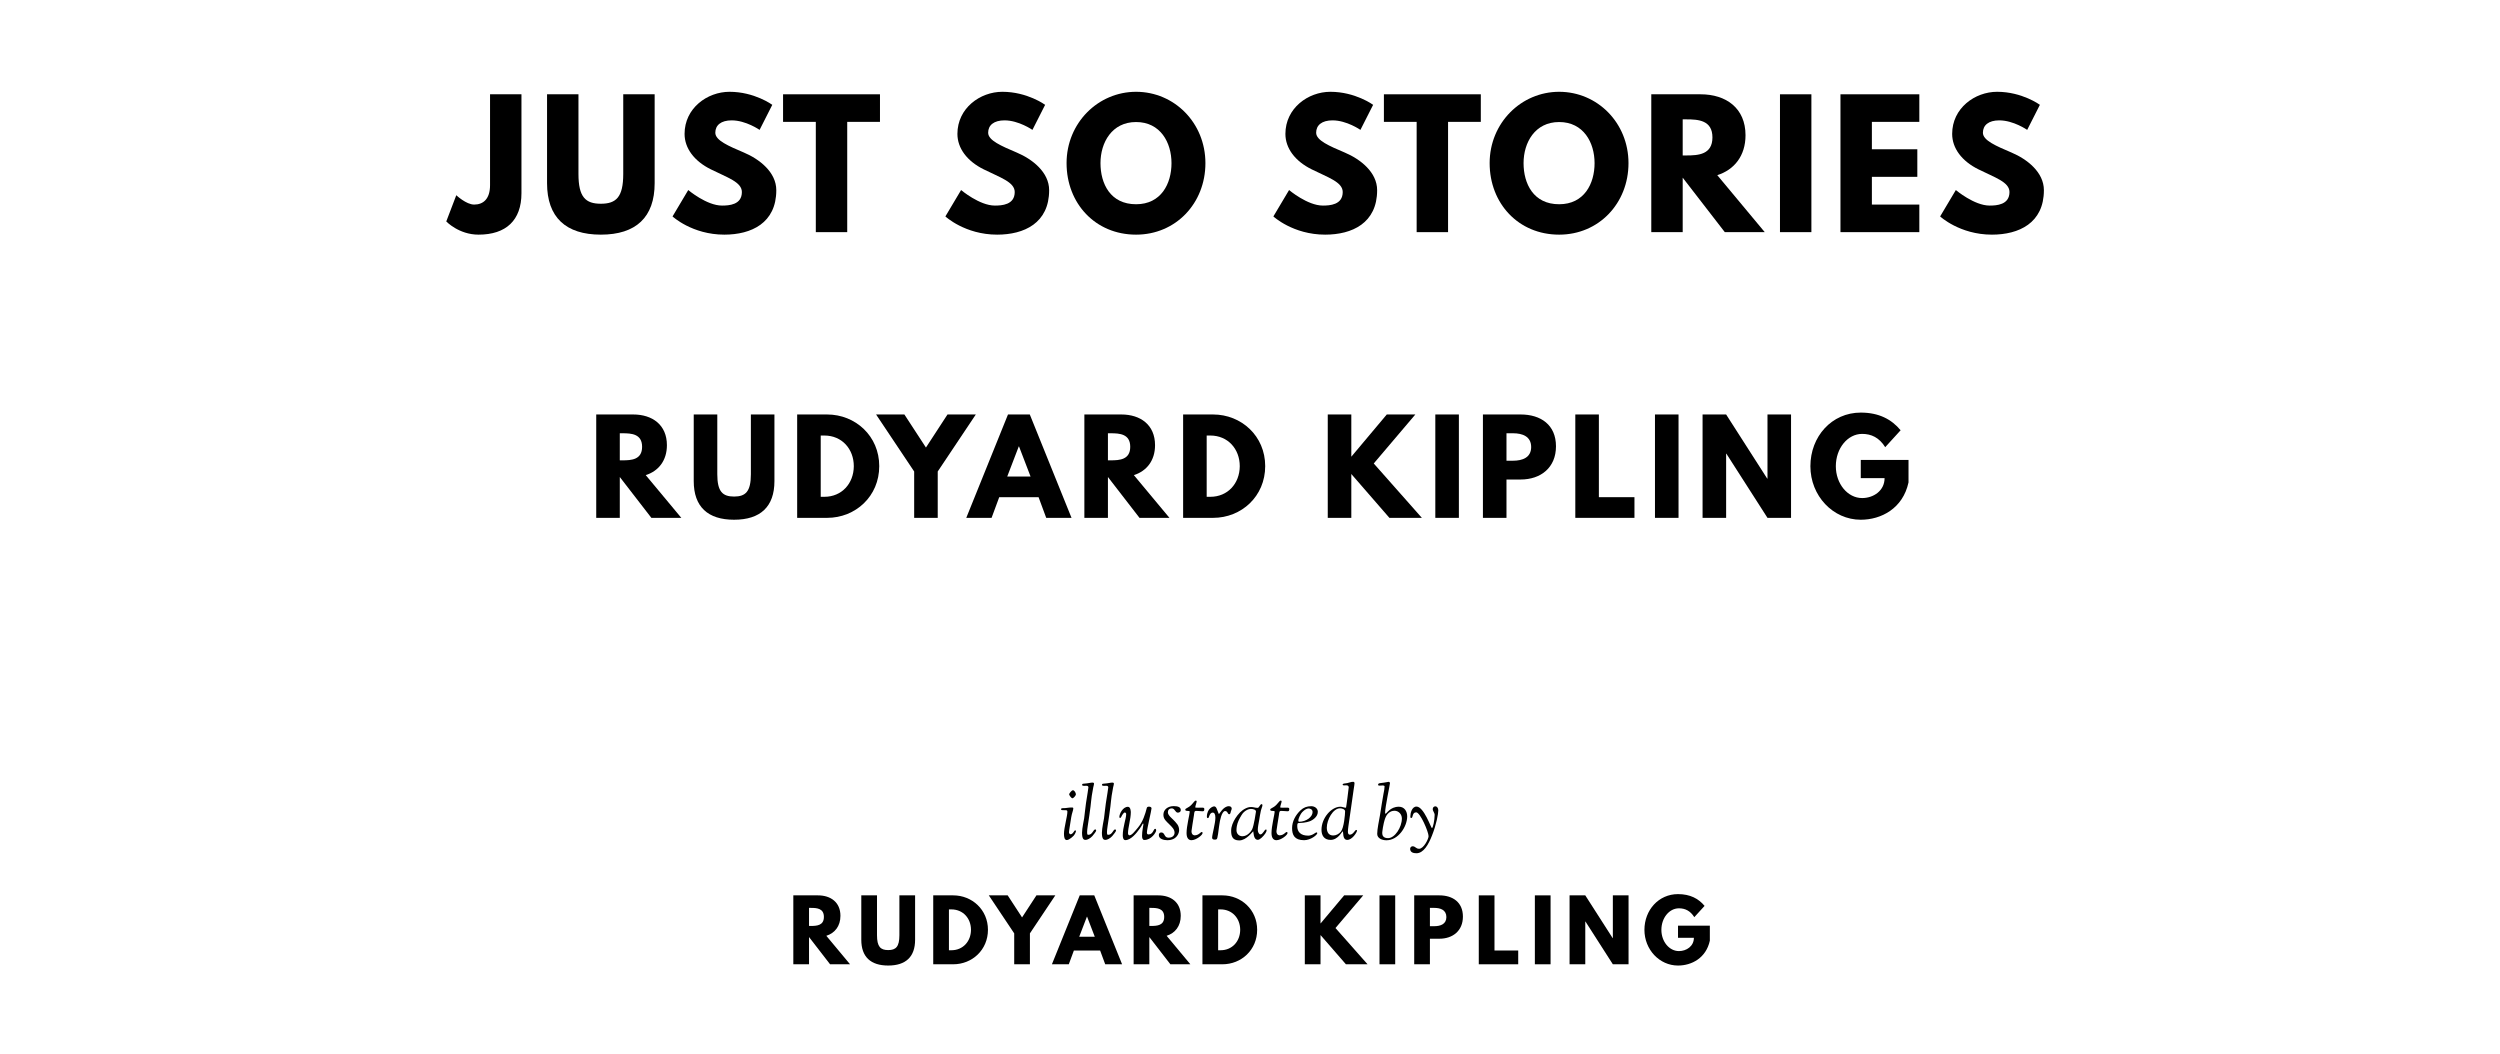
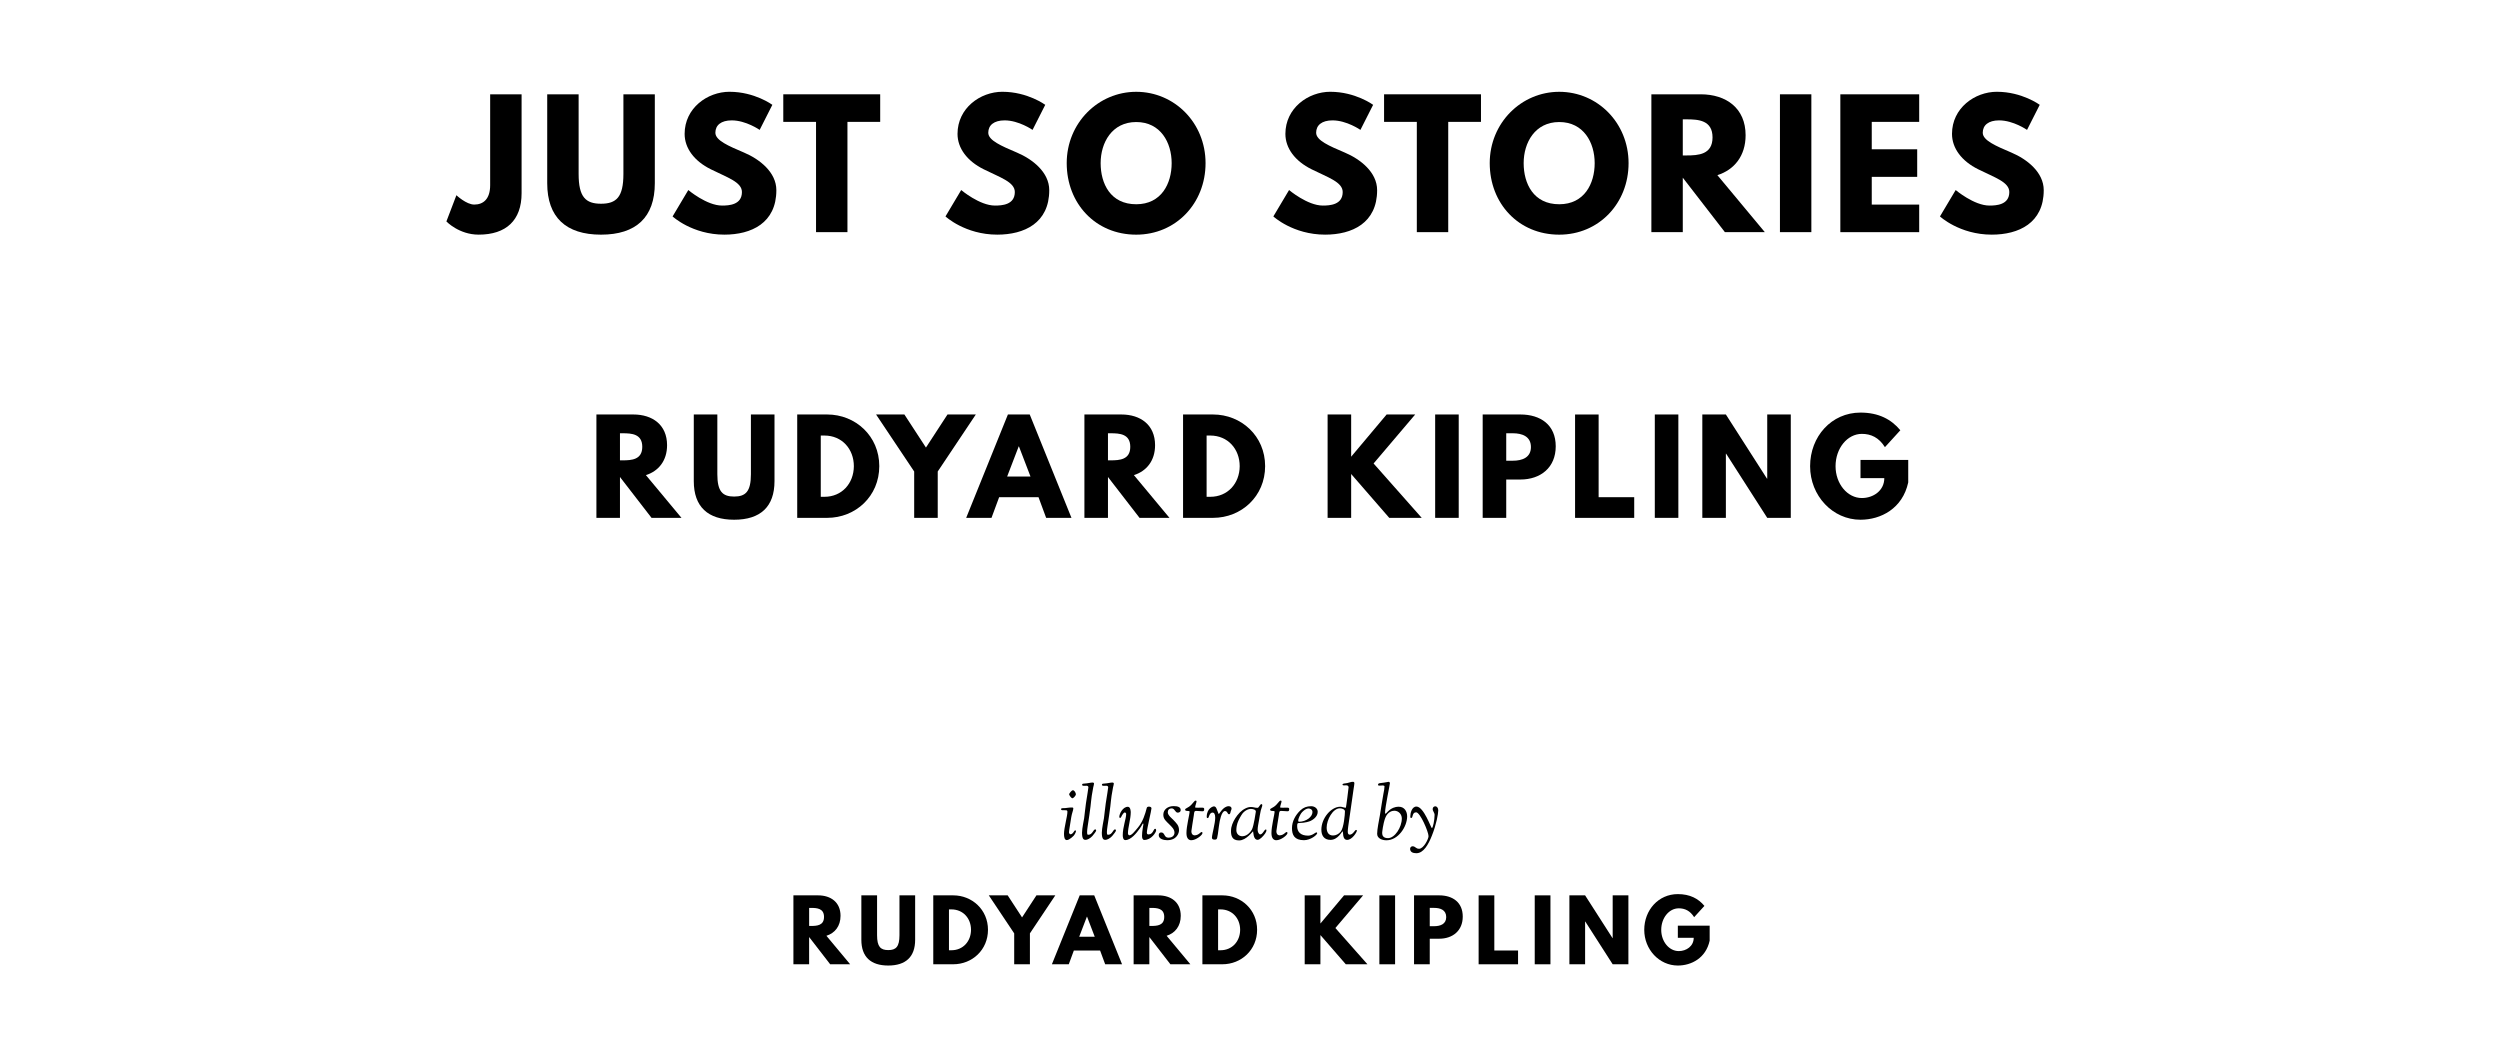
<svg xmlns="http://www.w3.org/2000/svg" version="1.1" viewBox="0 0 1400 590">
  <g aria-label="JUST SO STORIES">
-     <path d="M 292.015,52.807 H 274.425 V 103.708 c 0,7.766 -3.836,10.854 -8.889,10.854 -4.491,0 -10.012,-5.24 -10.012,-5.24 l -5.614,14.69 c 0,0 7.018,7.392 18.058,7.392 15.439,0 24.047,-8.047 24.047,-23.205 z" />
-     <path d="m 366.606,52.807 h -17.591 v 44.632 c 0,12.912 -3.93,16.655 -12.538,16.655 -8.608,0 -12.538,-3.743 -12.538,-16.655 v -44.632 h -17.591 v 49.778 c 0,19.088 10.48,28.819 30.129,28.819 19.649,0 30.129,-9.731 30.129,-28.819 z" />
-     <path d="m 408.529,51.404 c -12.444,0 -25.17,9.17 -25.17,23.579 0,8.047 5.427,15.251 14.69,19.836 9.17,4.585 17.404,7.111 17.404,12.725 0,7.205 -7.298,7.579 -11.135,7.579 -8.608,0 -18.901,-8.702 -18.901,-8.702 l -8.795,14.784 c 0,0 10.947,10.199 29.006,10.199 15.064,0 29.099,-6.456 29.099,-24.889 0,-10.105 -9.45,-17.404 -18.058,-21.053 -8.795,-3.743 -16.094,-6.83 -16.094,-11.135 0,-4.211 3.181,-6.924 9.17,-6.924 7.953,0 15.626,5.333 15.626,5.333 l 7.111,-14.035 c 0,0 -9.918,-7.298 -23.953,-7.298 z" />
-     <path d="m 438.515,68.246 h 18.339 V 130 h 17.591 V 68.246 h 18.339 V 52.807 h -54.269 z" />
-     <path d="m 561.321,51.404 c -12.444,0 -25.17,9.17 -25.17,23.579 0,8.047 5.427,15.251 14.69,19.836 9.17,4.585 17.404,7.111 17.404,12.725 0,7.205 -7.298,7.579 -11.134,7.579 -8.608,0 -18.901,-8.702 -18.901,-8.702 l -8.795,14.784 c 0,0 10.947,10.199 29.006,10.199 15.064,0 29.099,-6.456 29.099,-24.889 0,-10.105 -9.45,-17.404 -18.058,-21.053 -8.795,-3.743 -16.094,-6.83 -16.094,-11.135 0,-4.211 3.181,-6.924 9.17,-6.924 7.953,0 15.626,5.333 15.626,5.333 l 7.111,-14.035 c 0,0 -9.918,-7.298 -23.953,-7.298 z" />
-     <path d="m 597.28,91.357 c 0,22.55 16.094,40.047 38.924,40.047 22.175,0 38.83,-17.497 38.83,-40.047 0,-22.55 -17.404,-39.953 -38.83,-39.953 -21.24,0 -38.924,17.404 -38.924,39.953 z m 18.994,0 c 0,-11.509 6.363,-23.018 19.93,-23.018 13.661,0 19.836,11.509 19.836,23.018 0,11.509 -5.801,23.018 -19.836,23.018 -14.409,0 -19.93,-11.509 -19.93,-23.018 z" />
-     <path d="m 744.998,51.404 c -12.444,0 -25.17,9.17 -25.17,23.579 0,8.047 5.427,15.251 14.69,19.836 9.17,4.585 17.404,7.111 17.404,12.725 0,7.205 -7.298,7.579 -11.134,7.579 -8.608,0 -18.901,-8.702 -18.901,-8.702 l -8.795,14.784 c 0,0 10.947,10.199 29.006,10.199 15.064,0 29.099,-6.456 29.099,-24.889 0,-10.105 -9.45,-17.404 -18.058,-21.053 -8.795,-3.743 -16.094,-6.83 -16.094,-11.135 0,-4.211 3.181,-6.924 9.17,-6.924 7.953,0 15.626,5.333 15.626,5.333 l 7.111,-14.035 c 0,0 -9.918,-7.298 -23.953,-7.298 z" />
-     <path d="M 774.985,68.246 H 793.324 V 130 h 17.591 V 68.246 h 18.339 V 52.807 h -54.269 z" />
-     <path d="m 834.202,91.357 c 0,22.55 16.094,40.047 38.924,40.047 22.175,0 38.83,-17.497 38.83,-40.047 0,-22.55 -17.404,-39.953 -38.83,-39.953 -21.24,0 -38.924,17.404 -38.924,39.953 z m 18.994,0 c 0,-11.509 6.363,-23.018 19.93,-23.018 13.661,0 19.836,11.509 19.836,23.018 0,11.509 -5.801,23.018 -19.836,23.018 -14.409,0 -19.93,-11.509 -19.93,-23.018 z" />
-     <path d="M 924.719,52.807 V 130 h 17.591 V 99.497 L 965.888,130 h 22.363 l -26.573,-31.906 c 9.45,-2.994 15.813,-10.76 15.813,-22.363 0,-15.158 -10.854,-22.924 -25.17,-22.924 z m 17.591,34.246 V 66.842 h 2.058 c 6.643,0 14.596,0.468 14.596,10.105 0,9.637 -7.953,10.105 -14.596,10.105 z" />
-     <path d="M 1014.378,52.807 H 996.787 V 130 h 17.591 z" />
-     <path d="m 1074.825,52.807 h -44.164 V 130 h 44.164 v -15.439 h -26.573 V 99.029 h 25.45 V 83.591 h -25.45 V 68.246 h 26.573 z" />
-     <path d="m 1118.382,51.404 c -12.444,0 -25.17,9.17 -25.17,23.579 0,8.047 5.427,15.251 14.69,19.836 9.17,4.585 17.404,7.111 17.404,12.725 0,7.205 -7.298,7.579 -11.134,7.579 -8.608,0 -18.901,-8.702 -18.901,-8.702 l -8.795,14.784 c 0,0 10.947,10.199 29.006,10.199 15.064,0 29.099,-6.456 29.099,-24.889 0,-10.105 -9.45,-17.404 -18.058,-21.053 -8.795,-3.743 -16.094,-6.83 -16.094,-11.135 0,-4.211 3.181,-6.924 9.17,-6.924 7.953,0 15.626,5.333 15.626,5.333 l 7.111,-14.035 c 0,0 -9.918,-7.298 -23.953,-7.298 z" />
+     <path d="M292.09,52.81l0.00,55.39c0.00,15.16-8.61,23.20-24.05,23.20c-11.04,0.00-18.06-7.39-18.06-7.39l5.61-14.69s5.52,5.24,10.01,5.24c5.05,0.00,8.89-3.09,8.89-10.85l0.00-50.90l17.59,0.00z" />
+     <path d="M366.70,52.81l0.00,49.78c0.00,19.09-10.48,28.82-30.13,28.82s-30.13-9.73-30.13-28.82l0.00-49.78l17.59,0.00l0.00,44.63c0.00,12.91,3.93,16.65,12.54,16.65s12.54-3.74,12.54-16.65l0.00-44.63l17.59,0.00z" />
+     <path d="M408.57,51.40c14.04,0.00,23.95,7.30,23.95,7.30l-7.11,14.04s-7.67-5.33-15.63-5.33c-5.99,0.00-9.17,2.71-9.17,6.92c0.00,4.30,7.30,7.39,16.09,11.13c8.61,3.65,18.06,10.95,18.06,21.05c0.00,18.43-14.04,24.89-29.10,24.89c-18.06,0.00-29.01-10.20-29.01-10.20l8.80-14.78s10.29,8.70,18.90,8.70c3.84,0.00,11.13-0.37,11.13-7.58c0.00-5.61-8.23-8.14-17.40-12.73c-9.26-4.58-14.69-11.79-14.69-19.84c0.00-14.41,12.73-23.58,25.17-23.58z" />
+     <path d="M438.64,68.25l0.00-15.44l54.27,0.00l0.00,15.44l-18.34,0.00l0.00,61.75l-17.59,0.00l0.00-61.75l-18.34,0.00z" />
+     <path d="M561.39,51.40c14.04,0.00,23.95,7.30,23.95,7.30l-7.11,14.04s-7.67-5.33-15.63-5.33c-5.99,0.00-9.17,2.71-9.17,6.92c0.00,4.30,7.30,7.39,16.09,11.13c8.61,3.65,18.06,10.95,18.06,21.05c0.00,18.43-14.04,24.89-29.10,24.89c-18.06,0.00-29.01-10.20-29.01-10.20l8.80-14.78s10.29,8.70,18.90,8.70c3.84,0.00,11.13-0.37,11.13-7.58c0.00-5.61-8.23-8.14-17.40-12.73c-9.26-4.58-14.69-11.79-14.69-19.84c0.00-14.41,12.73-23.58,25.17-23.58z" />
+     <path d="M597.36,91.36c0.00-22.55,17.68-39.95,38.92-39.95c21.43,0.00,38.83,17.40,38.83,39.95s-16.65,40.05-38.83,40.05c-22.83,0.00-38.92-17.50-38.92-40.05z  M616.36,91.36c0.00,11.51,5.52,23.02,19.93,23.02c14.04,0.00,19.84-11.51,19.84-23.02s-6.18-23.02-19.84-23.02c-13.57,0.00-19.93,11.51-19.93,23.02z" />
+     <path d="M745.00,51.40c14.04,0.00,23.95,7.30,23.95,7.30l-7.11,14.04s-7.67-5.33-15.63-5.33c-5.99,0.00-9.17,2.71-9.17,6.92c0.00,4.30,7.30,7.39,16.09,11.13c8.61,3.65,18.06,10.95,18.06,21.05c0.00,18.43-14.04,24.89-29.10,24.89c-18.06,0.00-29.01-10.20-29.01-10.20l8.80-14.78s10.29,8.70,18.90,8.70c3.84,0.00,11.13-0.37,11.13-7.58c0.00-5.61-8.23-8.14-17.40-12.73c-9.26-4.58-14.69-11.79-14.69-19.84c0.00-14.41,12.73-23.58,25.17-23.58z" />
+     <path d="M775.08,68.25l0.00-15.44l54.27,0.00l0.00,15.44l-18.34,0.00l0.00,61.75l-17.59,0.00l0.00-61.75l-18.34,0.00z" />
+     <path d="M834.25,91.36c0.00-22.55,17.68-39.95,38.92-39.95c21.43,0.00,38.83,17.40,38.83,39.95s-16.65,40.05-38.83,40.05c-22.83,0.00-38.92-17.50-38.92-40.05z  M853.25,91.36c0.00,11.51,5.52,23.02,19.93,23.02c14.04,0.00,19.84-11.51,19.84-23.02s-6.18-23.02-19.84-23.02c-13.57,0.00-19.93,11.51-19.93,23.02z" />
+     <path d="M924.77,52.81l27.60,0.00c14.32,0.00,25.17,7.77,25.17,22.92c0.00,11.60-6.36,19.37-15.81,22.36l26.57,31.91l-22.36,0.00l-23.58-30.50l0.00,30.50l-17.59,0.00l0.00-77.19z  M942.36,87.05l2.06,0.00c6.64,0.00,14.60-0.47,14.60-10.11s-7.95-10.11-14.60-10.11l-2.06,0.00l0.00,20.21z" />
+     <path d="M1014.36,52.81l0.00,77.19l-17.59,0.00l0.00-77.19l17.59,0.00z" />
+     <path d="M1074.75,52.81l0.00,15.44l-26.57,0.00l0.00,15.35l25.45,0.00l0.00,15.44l-25.45,0.00l0.00,15.53l26.57,0.00l0.00,15.44l-44.16,0.00l0.00-77.19l44.16,0.00z" />
+     <path d="M1118.30,51.40c14.04,0.00,23.95,7.30,23.95,7.30l-7.11,14.04s-7.67-5.33-15.63-5.33c-5.99,0.00-9.17,2.71-9.17,6.92c0.00,4.30,7.30,7.39,16.09,11.13c8.61,3.65,18.06,10.95,18.06,21.05c0.00,18.43-14.04,24.89-29.10,24.89c-18.06,0.00-29.01-10.20-29.01-10.20l8.80-14.78s10.29,8.70,18.90,8.70c3.84,0.00,11.13-0.37,11.13-7.58c0.00-5.61-8.23-8.14-17.40-12.73c-9.26-4.58-14.69-11.79-14.69-19.84c0.00-14.41,12.73-23.58,25.17-23.58z" />
  </g>
  <g aria-label="RUDYARD KIPLING">
-     <path d="M 333.89,232.105 V 290 h 13.193 V 267.123 L 364.767,290 h 16.772 L 361.609,266.07 c 7.088,-2.246 11.86,-8.07 11.86,-16.772 0,-11.368 -8.14,-17.193 -18.877,-17.193 z m 13.193,25.684 v -15.158 h 1.544 c 4.982,0 10.947,0.351 10.947,7.579 0,7.228 -5.965,7.579 -10.947,7.579 z" />
-     <path d="m 433.683,232.105 h -13.193 v 33.474 c 0,9.684 -2.947,12.491 -9.403,12.491 -6.456,0 -9.404,-2.807 -9.404,-12.491 v -33.474 h -13.193 v 37.333 c 0,14.316 7.86,21.614 22.596,21.614 14.737,0 22.596,-7.298 22.596,-21.614 z" />
-     <path d="M 446.412,232.105 V 290 h 16.772 c 15.93,0 29.193,-12.07 29.193,-28.982 0,-16.842 -13.333,-28.912 -29.193,-28.912 z m 13.193,46.105 v -34.316 h 2.035 c 9.825,0 16.491,7.509 16.491,17.193 -0.07,9.684 -6.737,17.123 -16.491,17.123 z" />
-     <path d="m 490.6,232.105 21.333,31.93 V 290 h 13.193 v -25.965 l 21.333,-31.93 h -15.86 l -12.07,18.526 -12.07,-18.526 z" />
-     <path d="M 576.687,232.105 H 564.476 L 541.108,290 h 14.175 l 4.281,-11.579 h 22.035 L 585.88,290 h 14.175 z m 0.421,34.737 H 564.055 L 570.512,250 h 0.14 z" />
-     <path d="M 607.245,232.105 V 290 h 13.193 V 267.123 L 638.122,290 h 16.772 l -19.93,-23.93 c 7.088,-2.246 11.86,-8.07 11.86,-16.772 0,-11.368 -8.14,-17.193 -18.877,-17.193 z m 13.193,25.684 v -15.158 h 1.544 c 4.982,0 10.947,0.351 10.947,7.579 0,7.228 -5.965,7.579 -10.947,7.579 z" />
-     <path d="M 662.547,232.105 V 290 h 16.772 c 15.93,0 29.193,-12.07 29.193,-28.982 0,-16.842 -13.333,-28.912 -29.193,-28.912 z m 13.193,46.105 v -34.316 h 2.035 c 9.825,0 16.491,7.509 16.491,17.193 -0.07,9.684 -6.737,17.123 -16.491,17.123 z" />
-     <path d="m 796.246,290 -26.947,-30.456 23.298,-27.439 h -16 l -19.86,23.649 V 232.105 H 743.544 V 290 h 13.193 V 265.439 L 778.071,290 Z" />
-     <path d="M 816.973,232.105 H 803.78 V 290 h 13.193 z" />
-     <path d="M 830.436,232.105 V 290 h 13.193 v -21.474 h 7.93 c 11.298,0 19.789,-6.667 19.789,-18.596 0,-12 -8.491,-17.825 -19.789,-17.825 z M 843.629,258 v -15.368 h 3.719 c 5.193,0 10.105,1.754 10.105,7.719 0,5.895 -4.912,7.649 -10.105,7.649 z" />
-     <path d="M 895.367,232.105 H 882.174 V 290 h 33.123 v -11.579 h -19.93 z" />
-     <path d="M 939.977,232.105 H 926.785 V 290 h 13.193 z" />
-     <path d="m 966.633,254.07 h 0.14 L 989.791,290 h 13.193 v -57.895 h -13.193 v 35.93 h -0.14 L 966.633,232.105 H 953.44 V 290 h 13.193 z" />
-     <path d="m 1068.768,257.579 h -26.737 v 10.175 h 13.333 c 0,7.088 -6.246,11.158 -12.561,11.158 -8.14,0 -14.737,-8 -14.737,-17.825 0,-10.035 6.596,-18.105 14.737,-18.105 5.123,0 9.544,2.035 12.912,7.439 l 8.632,-9.474 c -5.053,-6.105 -12.14,-9.895 -22.316,-9.895 -16.281,0 -28.21,13.404 -28.21,30.035 0,16.561 12.632,29.965 28.21,29.965 11.368,0 23.579,-6.246 26.737,-20.912 z" />
+     <path d="M333.98,232.11l20.70,0.00c10.74,0.00,18.88,5.82,18.88,17.19c0.00,8.70-4.77,14.53-11.86,16.77l19.93,23.93l-16.77,0.00l-17.68-22.88l0.00,22.88l-13.19,0.00l0.00-57.89z  M347.18,257.79l1.54,0.00c4.98,0.00,10.95-0.35,10.95-7.58s-5.96-7.58-10.95-7.58l-1.54,0.00l0.00,15.16z" />
+     <path d="M433.72,232.11l0.00,37.33c0.00,14.32-7.86,21.61-22.60,21.61s-22.60-7.30-22.60-21.61l0.00-37.33l13.19,0.00l0.00,33.47c0.00,9.68,2.95,12.49,9.40,12.49s9.40-2.81,9.40-12.49l0.00-33.47l13.19,0.00z" />
+     <path d="M446.44,232.11l16.77,0.00c15.86,0.00,29.19,12.07,29.19,28.91c0.00,16.91-13.26,28.98-29.19,28.98l-16.77,0.00l0.00-57.89z  M459.63,278.21l2.04,0.00c9.75,0.00,16.42-7.44,16.49-17.12c0.00-9.68-6.67-17.19-16.49-17.19l-2.04,0.00l0.00,34.32z" />
+     <path d="M490.60,232.11l15.86,0.00l12.07,18.53l12.07-18.53l15.86,0.00l-21.33,31.93l0.00,25.96l-13.19,0.00l0.00-25.96z" />
+     <path d="M576.65,232.11l23.37,57.89l-14.18,0.00l-4.28-11.58l-22.04,0.00l-4.28,11.58l-14.18,0.00l23.37-57.89l12.21,0.00z  M577.07,266.84l-6.46-16.84l-0.14,0.00l-6.46,16.84l13.05,0.00z" />
+     <path d="M607.26,232.11l20.70,0.00c10.74,0.00,18.88,5.82,18.88,17.19c0.00,8.70-4.77,14.53-11.86,16.77l19.93,23.93l-16.77,0.00l-17.68-22.88l0.00,22.88l-13.19,0.00l0.00-57.89z  M620.46,257.79l1.54,0.00c4.98,0.00,10.95-0.35,10.95-7.58s-5.96-7.58-10.95-7.58l-1.54,0.00l0.00,15.16z" />
+     <path d="M662.51,232.11l16.77,0.00c15.86,0.00,29.19,12.07,29.19,28.91c0.00,16.91-13.26,28.98-29.19,28.98l-16.77,0.00l0.00-57.89z  M675.70,278.21l2.04,0.00c9.75,0.00,16.42-7.44,16.49-17.12c0.00-9.68-6.67-17.19-16.49-17.19l-2.04,0.00l0.00,34.32z" />
+     <path d="M796.16,290.00l-18.18,0.00l-21.33-24.56l0.00,24.56l-13.19,0.00l0.00-57.89l13.19,0.00l0.00,23.65l19.86-23.65l16.00,0.00l-23.30,27.44z" />
+     <path d="M816.88,232.11l0.00,57.89l-13.19,0.00l0.00-57.89l13.19,0.00z" />
+     <path d="M830.30,232.11l21.12,0.00c11.30,0.00,19.79,5.82,19.79,17.82c0.00,11.93-8.49,18.60-19.79,18.60l-7.93,0.00l0.00,21.47l-13.19,0.00l0.00-57.89z  M843.49,258.00l3.72,0.00c5.19,0.00,10.11-1.75,10.11-7.65c0.00-5.96-4.91-7.72-10.11-7.72l-3.72,0.00l0.00,15.37z" />
+     <path d="M895.23,232.11l0.00,46.32l19.93,0.00l0.00,11.58l-33.12,0.00l0.00-57.89l13.19,0.00z" />
+     <path d="M939.88,232.11l0.00,57.89l-13.19,0.00l0.00-57.89l13.19,0.00z" />
+     <path d="M966.49,254.07l0.00,35.93l-13.19,0.00l0.00-57.89l13.19,0.00l23.02,35.93l0.14,0.00l0.00-35.93l13.19,0.00l0.00,57.89l-13.19,0.00l-23.02-35.93l-0.14,0.00z" />
+     <path d="M1068.61,257.58l0.00,12.56c-3.16,14.67-15.37,20.91-26.74,20.91c-15.58,0.00-28.21-13.40-28.21-29.96c0.00-16.63,11.93-30.04,28.21-30.04c10.18,0.00,17.26,3.79,22.32,9.89l-8.63,9.47c-3.37-5.40-7.79-7.44-12.91-7.44c-8.14,0.00-14.74,8.07-14.74,18.11c0.00,9.82,6.60,17.82,14.74,17.82c6.32,0.00,12.56-4.07,12.56-11.16l-13.33,0.00l0.00-10.18l26.74,0.00z" />
  </g>
  <g aria-label="illustrated by">
-     <path d="m 594.207,453.167 c 0,0.425 0.34,0.51 0.595,0.51 0.34,0 1.02,0.043 1.913,0.043 0.765,0 1.02,0.17 1.02,0.893 0,2.423 -1.913,9.054 -1.913,12.285 0,1.828 0.298,3.528 1.573,3.528 1.573,0 3.911,-2.508 3.911,-2.508 0.468,-0.51 1.233,-1.955 1.233,-2.465 0,-0.298 -0.17,-0.468 -0.425,-0.468 -0.595,0 -1.19,2.21 -2.635,2.21 -0.425,0 -0.85,-0.553 -0.85,-1.148 0,-0.51 0,-0.425 1.275,-8.459 0.34,-2.168 1.148,-3.826 1.148,-4.931 0,-0.298 -0.298,-0.468 -0.595,-0.468 -2.423,0 -3.146,0.383 -4.846,0.383 h -0.425 c -0.468,0 -0.978,0.043 -0.978,0.595 z m 4.506,-8.374 c 0,0.425 1.148,2.253 1.913,2.253 0.383,0 1.87,-1.403 1.87,-2.253 0,-0.765 -0.808,-2.253 -1.658,-2.253 -0.765,0 -2.125,1.87 -2.125,2.253 z" />
-     <path d="m 605.939,466.344 c 0,3.996 1.233,3.996 2.083,3.996 0.808,0 2.593,-0.85 3.698,-2.125 1.02,-1.19 2.125,-2.635 2.125,-3.061 0,-0.425 -0.213,-0.68 -0.51,-0.68 -1.105,0 -1.53,3.018 -3.868,3.018 -0.553,0 -0.68,-0.213 -0.68,-1.658 0,-1.445 0.51,-4.123 1.233,-9.139 1.36,-9.139 0.638,-7.566 2.21,-15.813 0.128,-0.808 0.425,-1.36 0.425,-1.955 0,-0.425 -0.213,-0.68 -0.893,-0.68 -1.105,0 -2.04,0.425 -5.143,0.638 -0.553,0.043 -0.638,0.383 -0.638,0.595 0,0.468 0.383,0.595 1.233,0.595 0.51,0 0.595,-0.043 1.233,-0.043 0.638,0 1.063,0.34 1.063,0.85 0,0.51 -0.638,4.336 -1.36,8.927 -0.425,2.721 -0.638,5.739 -1.02,8.417 -0.085,0.68 -1.19,5.696 -1.19,8.119 z" />
-     <path d="m 617.064,466.344 c 0,3.996 1.233,3.996 2.083,3.996 0.808,0 2.593,-0.85 3.698,-2.125 1.02,-1.19 2.125,-2.635 2.125,-3.061 0,-0.425 -0.213,-0.68 -0.51,-0.68 -1.105,0 -1.53,3.018 -3.868,3.018 -0.553,0 -0.68,-0.213 -0.68,-1.658 0,-1.445 0.51,-4.123 1.233,-9.139 1.36,-9.139 0.638,-7.566 2.21,-15.813 0.128,-0.808 0.425,-1.36 0.425,-1.955 0,-0.425 -0.213,-0.68 -0.893,-0.68 -1.105,0 -2.04,0.425 -5.143,0.638 -0.553,0.043 -0.638,0.383 -0.638,0.595 0,0.468 0.383,0.595 1.233,0.595 0.51,0 0.595,-0.043 1.233,-0.043 0.638,0 1.063,0.34 1.063,0.85 0,0.51 -0.638,4.336 -1.36,8.927 -0.425,2.721 -0.638,5.739 -1.02,8.417 -0.085,0.68 -1.19,5.696 -1.19,8.119 z" />
-     <path d="m 626.835,457.503 c 0,0.298 0.17,0.553 0.425,0.553 0.213,0 0.468,-0.17 0.638,-0.595 0.595,-1.36 1.53,-2.465 1.913,-2.465 0.553,0 0.85,0.425 0.85,0.893 0,2.593 -1.913,7.269 -1.913,11.86 0,1.233 0.298,2.721 1.445,2.721 3.103,0 6.249,-3.868 8.162,-6.589 1.275,-1.785 1.488,-2.721 1.743,-2.721 0.128,0 0.213,0.17 0.213,0.468 0,0.383 -0.765,3.741 -0.765,6.461 0,1.318 0.34,2.295 1.275,2.295 3.996,0 6.631,-4.336 6.631,-5.356 0,-0.383 -0.043,-0.893 -0.595,-0.893 -0.893,0 -1.063,3.146 -3.656,3.146 -0.383,0 -0.935,-0.085 -0.935,-1.02 0,-2.168 2.593,-12.455 2.593,-13.603 0,-0.638 -0.723,-0.935 -1.403,-0.935 -0.425,0 -1.105,0.128 -1.233,0.68 -0.978,3.741 -2.168,7.651 -4.931,11.01 -1.998,2.38 -3.486,4.378 -4.846,4.378 -0.298,0 -0.765,-0.425 -0.765,-1.148 0,-3.231 1.573,-7.992 1.573,-11.732 0,-0.51 -0.085,-3.103 -1.615,-3.103 -2.848,0 -4.803,3.911 -4.803,5.696 z" />
-     <path d="m 648.956,467.705 c 0,2.253 3.061,2.806 4.718,2.806 5.441,0 6.631,-4.038 6.631,-5.569 0,-2.848 -1.615,-4.038 -2.933,-5.526 -1.02,-1.105 -3.358,-2.848 -3.358,-4.463 0,-1.275 0.638,-2.253 2.253,-2.253 1.658,0 1.828,2.38 3.358,2.38 0.213,0 1.615,-0.128 1.615,-1.445 0,-1.658 -1.658,-2.21 -3.953,-2.21 -3.316,0 -5.781,1.955 -5.781,4.803 0,2.55 1.615,3.656 3.316,5.399 1.53,1.53 2.933,2.763 2.933,4.761 0,0.51 -0.298,2.721 -3.401,2.721 -2.593,0 -1.87,-2.933 -4.038,-2.933 -0.51,0 -1.36,0.213 -1.36,1.53 z" />
-     <path d="m 663.748,453.422 c 0,1.19 2.508,0.255 2.508,1.148 0,1.148 -1.785,8.034 -1.785,11.945 0,3.316 1.573,3.996 2.721,3.996 2.635,0 6.249,-2.891 6.249,-3.996 0,-0.595 -0.34,-0.595 -0.468,-0.595 -0.68,0 -1.658,1.87 -3.996,1.87 -0.17,0 -1.743,-0.085 -1.743,-2.338 0,-0.68 0.978,-6.206 1.36,-8.842 0.255,-1.743 0.128,-2.508 1.36,-2.508 0.935,0 2.763,0.213 3.443,0.213 0.765,0 1.02,-0.255 1.02,-1.233 0,-0.51 -0.213,-0.808 -1.105,-0.808 -0.468,0 -0.808,0.043 -2.465,0.043 -1.403,0 -1.488,-0.043 -1.488,-0.298 0,-0.638 0.765,-2.635 0.765,-3.188 0,-0.383 -0.213,-0.51 -0.425,-0.51 -0.68,0 -0.765,0.553 -2.465,2.338 -1.87,1.955 -3.486,1.913 -3.486,2.763 z" />
-     <path d="m 675.855,457.418 c 0,0.595 0.34,0.723 0.51,0.723 0.213,0 0.34,-0.128 0.468,-0.255 0.255,-0.298 0.595,-2.848 2.338,-2.848 0.765,0 1.445,0.765 1.445,2.891 0,3.188 -1.828,9.437 -1.828,11.137 0,1.02 0.85,1.105 1.275,1.105 h 0.213 c 1.53,0 1.445,0 2.38,-7.226 l 0.213,-1.403 c 0.213,-1.785 1.275,-7.354 3.188,-7.354 1.53,0 1.36,1.785 2.295,1.785 0.765,0 0.85,-1.318 0.935,-1.615 0.128,-0.468 0.468,-1.02 0.468,-1.573 0,-0.595 -0.468,-1.318 -1.573,-1.318 -3.146,0 -5.271,4.378 -5.569,4.378 -0.085,0 -0.128,-0.043 -1.19,-2.806 -0.255,-0.68 -0.68,-1.488 -1.573,-1.488 -0.383,0 -3.996,1.02 -3.996,5.866 z" />
-     <path d="m 689.446,465.154 c 0,2.763 0.51,5.484 4.548,5.484 4.038,0 7.566,-5.101 7.779,-5.101 0.298,0 -0.085,4.761 2.635,4.761 1.148,0 3.061,-1.955 4.123,-3.486 0.553,-0.765 0.765,-1.403 0.765,-1.828 0,-0.17 -0.043,-0.468 -0.383,-0.468 -0.808,0 -1.7,2.763 -3.103,2.763 -0.808,0 -1.445,-1.403 -1.445,-2.508 0,-1.615 0.425,-3.571 0.765,-5.441 0.34,-1.913 0.595,-3.868 0.978,-5.441 0.298,-1.233 0.85,-2.253 0.85,-2.933 0,-0.468 -0.213,-0.638 -0.468,-0.638 -0.85,0 -1.36,2.083 -2.21,2.083 -1.403,0 -2.295,-0.468 -3.613,-0.468 -1.105,0 -1.955,0.213 -3.103,0.765 -2.253,1.063 -4.208,3.103 -5.739,5.526 -1.318,2.125 -2.38,4.548 -2.38,6.929 z m 2.976,-0.255 c 0,-0.765 0.085,-1.53 0.213,-2.295 0.383,-2.21 1.403,-4.123 2.635,-6.164 1.275,-2.168 3.528,-3.443 5.271,-3.443 0.893,0 2.806,0.298 2.806,1.488 0,0.128 -1.148,7.949 -2.168,9.989 -0.383,0.765 -2.38,3.826 -5.441,3.826 -1.785,0 -3.316,-1.275 -3.316,-3.401 z" />
-     <path d="m 711.32,453.422 c 0,1.19 2.508,0.255 2.508,1.148 0,1.148 -1.785,8.034 -1.785,11.945 0,3.316 1.573,3.996 2.721,3.996 2.635,0 6.249,-2.891 6.249,-3.996 0,-0.595 -0.34,-0.595 -0.468,-0.595 -0.68,0 -1.658,1.87 -3.996,1.87 -0.17,0 -1.743,-0.085 -1.743,-2.338 0,-0.68 0.978,-6.206 1.36,-8.842 0.255,-1.743 0.128,-2.508 1.36,-2.508 0.935,0 2.763,0.213 3.443,0.213 0.765,0 1.02,-0.255 1.02,-1.233 0,-0.51 -0.213,-0.808 -1.105,-0.808 -0.468,0 -0.808,0.043 -2.465,0.043 -1.403,0 -1.488,-0.043 -1.488,-0.298 0,-0.638 0.765,-2.635 0.765,-3.188 0,-0.383 -0.213,-0.51 -0.425,-0.51 -0.68,0 -0.765,0.553 -2.465,2.338 -1.87,1.955 -3.486,1.913 -3.486,2.763 z" />
-     <path d="m 723.569,463.751 c 0,3.783 1.318,6.759 6.716,6.759 3.698,0 7.396,-2.976 7.396,-3.953 0,-0.255 -0.17,-0.425 -0.51,-0.425 -0.468,0 -2.168,1.828 -4.591,1.828 -4.208,0 -6.121,-2.125 -6.121,-5.314 0,-1.105 0.128,-1.743 0.723,-1.743 3.996,-0.043 6.291,-0.978 6.674,-1.148 0.808,-0.34 4.123,-2.083 4.123,-5.143 0,-1.87 -1.7,-3.146 -3.698,-3.146 -2.38,0 -4.336,0.765 -5.909,2.253 -2.933,2.721 -4.803,6.376 -4.803,10.032 z m 3.486,-4.421 c 0,-0.553 0.978,-3.273 2.253,-4.591 1.105,-1.148 2.423,-1.998 3.486,-1.998 0.723,0 2.253,0.383 2.253,1.998 0,2.678 -3.486,5.441 -7.609,5.441 -0.298,0 -0.383,-0.553 -0.383,-0.85 z" />
-     <path d="m 740.034,464.687 c 0,3.188 1.488,5.654 5.101,5.654 4.208,0 6.376,-4.761 6.759,-4.761 0.595,0 -0.383,4.761 2.593,4.761 2.763,0 5.441,-4.293 5.441,-5.186 0,-0.17 -0.128,-0.383 -0.468,-0.383 -0.68,0 -1.658,2.635 -3.528,2.635 -0.978,0 -1.105,-0.893 -1.105,-1.828 0,-1.275 0.425,-3.953 0.893,-7.184 2.38,-17.386 2.806,-18.746 2.806,-19.851 0,-0.383 -0.298,-0.723 -0.68,-0.723 -1.148,0 -0.893,0.085 -3.273,0.68 -1.19,0.298 -2.678,0.128 -2.678,0.85 0,0.298 0.255,0.468 0.68,0.468 0.043,0 1.02,-0.043 1.488,-0.043 0.638,0 1.233,0.425 1.233,1.063 0,0.298 -1.403,11.477 -1.53,11.477 -1.19,0 -2.04,-0.553 -3.146,-0.553 -5.058,0 -10.584,6.334 -10.584,12.922 z m 2.976,-1.19 c 0,-4.463 3.486,-10.84 7.396,-10.84 1.148,0 2.848,0.553 2.848,1.7 0,1.7 -0.638,9.182 -2.338,11.307 -1.105,1.403 -2.763,2.21 -4.293,2.21 -2.593,0 -3.613,-1.913 -3.613,-4.378 z" />
-     <path d="m 771.236,466.982 c 0,2.465 2.678,3.571 5.186,3.571 6.589,0 11.605,-7.609 11.605,-13.39 0,-2.763 -1.488,-5.399 -4.676,-5.399 -4.888,0 -6.886,3.953 -7.481,3.953 -0.085,0 -0.213,-0.34 -0.213,-0.638 0,-3.061 2.721,-15.728 2.721,-16.493 0,-0.468 -0.34,-0.765 -0.808,-0.765 -0.255,0 -1.02,0.255 -2.678,0.468 -1.955,0.255 -3.146,0.213 -3.146,1.063 0,0.595 0.34,0.595 0.808,0.595 0.638,0 1.105,-0.085 1.743,-0.085 0.85,0 1.063,0.298 1.063,0.51 0,1.02 -0.255,2.508 -0.638,4.336 -0.638,3.146 -1.148,7.269 -1.913,11.69 -0.595,3.443 -1.573,7.864 -1.573,10.584 z m 2.806,-0.51 c 0,-0.425 0.468,-4.973 1.7,-8.332 1.36,-3.698 4.123,-4.123 5.143,-4.123 2.338,0 4.166,1.955 4.166,4.336 0,4.888 -3.911,11.01 -7.736,11.01 -2.635,0 -3.273,-1.445 -3.273,-2.891 z" />
-     <path d="m 789.672,475.313 c 0,1.955 1.7,2.508 3.528,2.508 3.996,0 6.716,-4.846 8.714,-9.904 2.508,-6.334 3.528,-12.2 3.528,-14.113 0,-1.318 -0.723,-2.253 -1.658,-2.253 -1.02,0 -1.445,0.808 -1.445,1.573 0,1.148 1.063,1.998 1.063,3.231 0,2.848 -0.935,7.396 -1.53,7.396 -0.468,0 -4.506,-12.072 -8.629,-12.072 -2.593,0 -3.443,3.698 -3.443,5.484 0,0.723 0.17,0.935 0.425,0.935 1.275,0 0.383,-3.188 2.848,-3.188 2.253,0 6.929,10.967 6.929,13.348 0,1.615 -2.806,7.056 -5.271,7.056 -1.955,0 -1.998,-1.403 -3.698,-1.403 -0.723,0 -1.36,0.68 -1.36,1.403 z" />
+     <path d="M594.20,453.17c0.00-0.55,0.51-0.60,0.98-0.60l0.43,0.00c1.70,0.00,2.42-0.38,4.85-0.38c0.30,0.00,0.60,0.17,0.60,0.47c0.00,1.11-0.81,2.76-1.15,4.93c-1.28,8.03-1.28,7.95-1.28,8.46c0.00,0.60,0.43,1.15,0.85,1.15c1.45,0.00,2.04-2.21,2.64-2.21c0.26,0.00,0.43,0.17,0.43,0.47c0.00,0.51-0.77,1.96-1.23,2.47c0.00,0.00-2.34,2.51-3.91,2.51c-1.28,0.00-1.57-1.70-1.57-3.53c0.00-3.23,1.91-9.86,1.91-12.28c0.00-0.72-0.26-0.89-1.02-0.89c-0.89,0.00-1.57-0.04-1.91-0.04c-0.26,0.00-0.60-0.09-0.60-0.51z  M598.70,444.79c0.00-0.38,1.36-2.25,2.13-2.25c0.85,0.00,1.66,1.49,1.66,2.25c0.00,0.85-1.49,2.25-1.87,2.25c-0.77,0.00-1.91-1.83-1.91-2.25z" />
+     <path d="M605.93,466.34c0.00-2.42,1.11-7.44,1.19-8.12c0.38-2.68,0.60-5.70,1.02-8.42c0.72-4.59,1.36-8.42,1.36-8.93s-0.43-0.85-1.06-0.85s-0.72,0.04-1.23,0.04c-0.85,0.00-1.23-0.13-1.23-0.60c0.00-0.21,0.09-0.55,0.64-0.60c3.10-0.21,4.04-0.64,5.14-0.64c0.68,0.00,0.89,0.26,0.89,0.68c0.00,0.60-0.30,1.15-0.43,1.96c-1.57,8.25-0.85,6.67-2.21,15.81c-0.72,5.02-1.23,7.69-1.23,9.14s0.13,1.66,0.68,1.66c2.34,0.00,2.76-3.02,3.87-3.02c0.30,0.00,0.51,0.26,0.51,0.68s-1.11,1.87-2.13,3.06c-1.11,1.28-2.89,2.13-3.70,2.13c-0.85,0.00-2.08,0.00-2.08-4.00z" />
+     <path d="M617.02,466.34c0.00-2.42,1.11-7.44,1.19-8.12c0.38-2.68,0.60-5.70,1.02-8.42c0.72-4.59,1.36-8.42,1.36-8.93s-0.43-0.85-1.06-0.85s-0.72,0.04-1.23,0.04c-0.85,0.00-1.23-0.13-1.23-0.60c0.00-0.21,0.09-0.55,0.64-0.60c3.10-0.21,4.04-0.64,5.14-0.64c0.68,0.00,0.89,0.26,0.89,0.68c0.00,0.60-0.30,1.15-0.43,1.96c-1.57,8.25-0.85,6.67-2.21,15.81c-0.72,5.02-1.23,7.69-1.23,9.14s0.13,1.66,0.68,1.66c2.34,0.00,2.76-3.02,3.87-3.02c0.30,0.00,0.51,0.26,0.51,0.68s-1.11,1.87-2.13,3.06c-1.11,1.28-2.89,2.13-3.70,2.13c-0.85,0.00-2.08,0.00-2.08-4.00z" />
+     <path d="M626.80,457.50c0.00-1.79,1.96-5.70,4.80-5.70c1.53,0.00,1.62,2.59,1.62,3.10c0.00,3.74-1.57,8.50-1.57,11.73c0.00,0.72,0.47,1.15,0.77,1.15c1.36,0.00,2.85-2.00,4.85-4.38c2.76-3.36,3.95-7.27,4.93-11.01c0.13-0.55,0.81-0.68,1.23-0.68c0.68,0.00,1.40,0.30,1.40,0.94c0.00,1.15-2.59,11.43-2.59,13.60c0.00,0.94,0.55,1.02,0.94,1.02c2.59,0.00,2.76-3.15,3.66-3.15c0.55,0.00,0.60,0.51,0.60,0.89c0.00,1.02-2.64,5.36-6.63,5.36c-0.94,0.00-1.28-0.98-1.28-2.30c0.00-2.72,0.77-6.08,0.77-6.46c0.00-0.30-0.09-0.47-0.21-0.47c-0.26,0.00-0.47,0.94-1.74,2.72c-1.91,2.72-5.06,6.59-8.16,6.59c-1.15,0.00-1.45-1.49-1.45-2.72c0.00-4.59,1.91-9.27,1.91-11.86c0.00-0.47-0.30-0.89-0.85-0.89c-0.38,0.00-1.32,1.11-1.91,2.47c-0.17,0.43-0.43,0.60-0.64,0.60c-0.26,0.00-0.43-0.26-0.43-0.55z" />
+     <path d="M648.91,467.70c0.00-1.32,0.85-1.53,1.36-1.53c2.17,0.00,1.45,2.93,4.04,2.93c3.10,0.00,3.40-2.21,3.40-2.72c0.00-2.00-1.40-3.23-2.93-4.76c-1.70-1.74-3.32-2.85-3.32-5.40c0.00-2.85,2.47-4.80,5.78-4.80c2.30,0.00,3.95,0.55,3.95,2.21c0.00,1.32-1.40,1.45-1.62,1.45c-1.53,0.00-1.70-2.38-3.36-2.38c-1.62,0.00-2.25,0.98-2.25,2.25c0.00,1.62,2.34,3.36,3.36,4.46c1.32,1.49,2.93,2.68,2.93,5.53c0.00,1.53-1.19,5.57-6.63,5.57c-1.66,0.00-4.72-0.55-4.72-2.81z" />
+     <path d="M663.66,453.42c0.00-0.85,1.62-0.81,3.49-2.76c1.70-1.79,1.79-2.34,2.47-2.34c0.21,0.00,0.43,0.13,0.43,0.51c0.00,0.55-0.77,2.55-0.77,3.19c0.00,0.26,0.09,0.30,1.49,0.30c1.66,0.00,2.00-0.04,2.47-0.04c0.89,0.00,1.11,0.30,1.11,0.81c0.00,0.98-0.26,1.23-1.02,1.23c-0.68,0.00-2.51-0.21-3.44-0.21c-1.23,0.00-1.11,0.77-1.36,2.51c-0.38,2.64-1.36,8.16-1.36,8.84c0.00,2.25,1.57,2.34,1.74,2.34c2.34,0.00,3.32-1.87,4.00-1.87c0.13,0.00,0.47,0.00,0.47,0.60c0.00,1.11-3.61,4.00-6.25,4.00c-1.15,0.00-2.72-0.68-2.72-4.00c0.00-3.91,1.79-10.80,1.79-11.94c0.00-0.89-2.51,0.04-2.51-1.15z" />
+     <path d="M675.77,457.42c0.00-4.85,3.61-5.87,4.00-5.87c0.89,0.00,1.32,0.81,1.57,1.49c1.06,2.76,1.11,2.81,1.19,2.81c0.30,0.00,2.42-4.38,5.57-4.38c1.11,0.00,1.57,0.72,1.57,1.32c0.00,0.55-0.34,1.11-0.47,1.57c-0.09,0.30-0.17,1.62-0.94,1.62c-0.94,0.00-0.77-1.79-2.30-1.79c-1.91,0.00-2.98,5.57-3.19,7.35l-0.21,1.40c-0.94,7.23-0.85,7.23-2.38,7.23l-0.21,0.00c-0.43,0.00-1.28-0.09-1.28-1.11c0.00-1.70,1.83-7.95,1.83-11.14c0.00-2.13-0.68-2.89-1.45-2.89c-1.74,0.00-2.08,2.55-2.34,2.85c-0.13,0.13-0.26,0.26-0.47,0.26c-0.17,0.00-0.51-0.13-0.51-0.72z" />
+     <path d="M689.37,465.15c0.00-2.38,1.06-4.80,2.38-6.93c1.53-2.42,3.49-4.46,5.74-5.53c1.15-0.55,2.00-0.77,3.10-0.77c1.32,0.00,2.21,0.47,3.61,0.47c0.85,0.00,1.36-2.08,2.21-2.08c0.26,0.00,0.47,0.17,0.47,0.64c0.00,0.68-0.55,1.70-0.85,2.93c-0.38,1.57-0.64,3.53-0.98,5.44c-0.34,1.87-0.77,3.83-0.77,5.44c0.00,1.11,0.64,2.51,1.45,2.51c1.40,0.00,2.30-2.76,3.10-2.76c0.34,0.00,0.38,0.30,0.38,0.47c0.00,0.43-0.21,1.06-0.77,1.83c-1.06,1.53-2.98,3.49-4.12,3.49c-2.72,0.00-2.34-4.76-2.64-4.76c-0.21,0.00-3.74,5.10-7.78,5.10s-4.55-2.72-4.55-5.48z  M692.35,464.90c0.00,2.13,1.53,3.40,3.32,3.40c3.06,0.00,5.06-3.06,5.44-3.83c1.02-2.04,2.17-9.86,2.17-9.99c0.00-1.19-1.91-1.49-2.81-1.49c-1.74,0.00-4.00,1.28-5.27,3.44c-1.23,2.04-2.25,3.95-2.64,6.16c-0.13,0.77-0.21,1.53-0.21,2.30z" />
+     <path d="M711.26,453.42c0.00-0.85,1.62-0.81,3.49-2.76c1.70-1.79,1.79-2.34,2.47-2.34c0.21,0.00,0.43,0.13,0.43,0.51c0.00,0.55-0.77,2.55-0.77,3.19c0.00,0.26,0.09,0.30,1.49,0.30c1.66,0.00,2.00-0.04,2.47-0.04c0.89,0.00,1.11,0.30,1.11,0.81c0.00,0.98-0.26,1.23-1.02,1.23c-0.68,0.00-2.51-0.21-3.44-0.21c-1.23,0.00-1.11,0.77-1.36,2.51c-0.38,2.64-1.36,8.16-1.36,8.84c0.00,2.25,1.57,2.34,1.74,2.34c2.34,0.00,3.32-1.87,4.00-1.87c0.13,0.00,0.47,0.00,0.47,0.60c0.00,1.11-3.61,4.00-6.25,4.00c-1.15,0.00-2.72-0.68-2.72-4.00c0.00-3.91,1.79-10.80,1.79-11.94c0.00-0.89-2.51,0.04-2.51-1.15z" />
+     <path d="M723.51,463.75c0.00-3.66,1.87-7.31,4.80-10.03c1.57-1.49,3.53-2.25,5.91-2.25c2.00,0.00,3.70,1.28,3.70,3.15c0.00,3.06-3.32,4.80-4.12,5.14c-0.38,0.17-2.68,1.11-6.67,1.15c-0.60,0.00-0.72,0.64-0.72,1.74c0.00,3.19,1.91,5.31,6.12,5.31c2.42,0.00,4.12-1.83,4.59-1.83c0.34,0.00,0.51,0.17,0.51,0.43c0.00,0.98-3.70,3.95-7.40,3.95c-5.40,0.00-6.72-2.98-6.72-6.76z  M726.99,459.33c0.00,0.30,0.09,0.85,0.38,0.85c4.12,0.00,7.61-2.76,7.61-5.44c0.00-1.62-1.53-2.00-2.25-2.00c-1.06,0.00-2.38,0.85-3.49,2.00c-1.28,1.32-2.25,4.04-2.25,4.59z" />
+     <path d="M739.96,464.69c0.00-6.59,5.53-12.92,10.58-12.92c1.11,0.00,1.96,0.55,3.15,0.55c0.13,0.00,1.53-11.18,1.53-11.48c0.00-0.64-0.60-1.06-1.23-1.06c-0.47,0.00-1.45,0.04-1.49,0.04c-0.43,0.00-0.68-0.17-0.68-0.47c0.00-0.72,1.49-0.55,2.68-0.85c2.38-0.60,2.13-0.68,3.27-0.68c0.38,0.00,0.68,0.34,0.68,0.72c0.00,1.11-0.43,2.47-2.81,19.85c-0.47,3.23-0.89,5.91-0.89,7.18c0.00,0.94,0.13,1.83,1.11,1.83c1.87,0.00,2.85-2.64,3.53-2.64c0.34,0.00,0.47,0.21,0.47,0.38c0.00,0.89-2.68,5.19-5.44,5.19c-2.98,0.00-2.00-4.76-2.59-4.76c-0.38,0.00-2.55,4.76-6.76,4.76c-3.61,0.00-5.10-2.47-5.10-5.65z  M742.93,463.50c0.00,2.47,1.02,4.38,3.61,4.38c1.53,0.00,3.19-0.81,4.29-2.21c1.70-2.13,2.34-9.61,2.34-11.31c0.00-1.15-1.70-1.70-2.85-1.70c-3.91,0.00-7.40,6.38-7.40,10.84z" />
+     <path d="M771.20,466.98c0.00-2.72,0.98-7.14,1.57-10.58c0.77-4.42,1.28-8.54,1.91-11.69c0.38-1.83,0.64-3.32,0.64-4.34c0.00-0.21-0.21-0.51-1.06-0.51c-0.64,0.00-1.11,0.09-1.74,0.09c-0.47,0.00-0.81,0.00-0.81-0.60c0.00-0.85,1.19-0.81,3.15-1.06c1.66-0.21,2.42-0.47,2.68-0.47c0.47,0.00,0.81,0.30,0.81,0.77c0.00,0.77-2.72,13.43-2.72,16.49c0.00,0.30,0.13,0.64,0.21,0.64c0.60,0.00,2.59-3.95,7.48-3.95c3.19,0.00,4.68,2.64,4.68,5.40c0.00,5.78-5.02,13.39-11.60,13.39c-2.51,0.00-5.19-1.11-5.19-3.57z  M774.01,466.47c0.00,1.45,0.64,2.89,3.27,2.89c3.83,0.00,7.74-6.12,7.74-11.01c0.00-2.38-1.83-4.34-4.17-4.34c-1.02,0.00-3.78,0.43-5.14,4.12c-1.23,3.36-1.70,7.91-1.70,8.33z" />
+     <path d="M789.65,475.31c0.00-0.72,0.64-1.40,1.36-1.40c1.70,0.00,1.74,1.40,3.70,1.40c2.47,0.00,5.27-5.44,5.27-7.06c0.00-2.38-4.68-13.35-6.93-13.35c-2.47,0.00-1.57,3.19-2.85,3.19c-0.26,0.00-0.43-0.21-0.43-0.94c0.00-1.79,0.85-5.48,3.44-5.48c4.12,0.00,8.16,12.07,8.63,12.07c0.60,0.00,1.53-4.55,1.53-7.40c0.00-1.23-1.06-2.08-1.06-3.23c0.00-0.77,0.43-1.57,1.45-1.57c0.94,0.00,1.66,0.94,1.66,2.25c0.00,1.91-1.02,7.78-3.53,14.11c-2.00,5.06-4.72,9.90-8.71,9.90c-1.83,0.00-3.53-0.55-3.53-2.51z" />
  </g>
  <g aria-label="RUDYARD KIPLING">
-     <path d="M 444.26,501.404 V 540 h 8.795 V 524.749 L 464.845,540 h 11.181 L 462.739,524.047 c 4.725,-1.497 7.906,-5.38 7.906,-11.181 0,-7.579 -5.427,-11.462 -12.585,-11.462 z m 8.795,17.123 v -10.105 h 1.029 c 3.322,0 7.298,0.234 7.298,5.053 0,4.819 -3.977,5.053 -7.298,5.053 z" />
-     <path d="m 512.455,501.404 h -8.795 v 22.316 c 0,6.456 -1.965,8.327 -6.269,8.327 -4.304,0 -6.269,-1.871 -6.269,-8.327 v -22.316 h -8.795 v 24.889 c 0,9.544 5.24,14.409 15.064,14.409 9.825,0 15.064,-4.865 15.064,-14.409 z" />
-     <path d="M 522.608,501.404 V 540 h 11.181 c 10.62,0 19.462,-8.047 19.462,-19.322 0,-11.228 -8.889,-19.275 -19.462,-19.275 z m 8.795,30.737 v -22.877 h 1.357 c 6.55,0 10.994,5.006 10.994,11.462 -0.047,6.456 -4.491,11.415 -10.994,11.415 z" />
-     <path d="m 553.734,501.404 14.222,21.287 V 540 h 8.795 v -17.31 l 14.222,-21.287 h -10.573 l -8.047,12.351 -8.047,-12.351 z" />
-     <path d="m 612.791,501.404 h -8.14 L 589.072,540 h 9.45 l 2.854,-7.719 h 14.69 l 2.854,7.719 h 9.45 z m 0.281,23.158 h -8.702 l 4.304,-11.228 h 0.094 z" />
-     <path d="M 634.83,501.404 V 540 h 8.795 V 524.749 L 655.415,540 h 11.181 l -13.287,-15.953 c 4.725,-1.497 7.906,-5.38 7.906,-11.181 0,-7.579 -5.427,-11.462 -12.585,-11.462 z m 8.795,17.123 v -10.105 h 1.029 c 3.322,0 7.298,0.234 7.298,5.053 0,4.819 -3.977,5.053 -7.298,5.053 z" />
-     <path d="M 673.364,501.404 V 540 h 11.181 c 10.62,0 19.462,-8.047 19.462,-19.322 0,-11.228 -8.889,-19.275 -19.462,-19.275 z m 8.795,30.737 v -22.877 h 1.357 c 6.55,0 10.994,5.006 10.994,11.462 -0.047,6.456 -4.491,11.415 -10.994,11.415 z" />
-     <path d="m 765.831,540 -17.965,-20.304 15.532,-18.292 h -10.667 l -13.24,15.766 v -15.766 h -8.795 V 540 h 8.795 V 523.626 L 753.714,540 Z" />
-     <path d="m 781.315,501.404 h -8.795 V 540 h 8.795 z" />
-     <path d="M 791.957,501.404 V 540 h 8.795 v -14.316 h 5.287 c 7.532,0 13.193,-4.444 13.193,-12.398 0,-8 -5.661,-11.883 -13.193,-11.883 z m 8.795,17.263 v -10.246 h 2.48 c 3.462,0 6.737,1.17 6.737,5.146 0,3.93 -3.275,5.099 -6.737,5.099 z" />
-     <path d="m 836.911,501.404 h -8.795 V 540 h 22.082 v -7.719 H 836.911 Z" />
-     <path d="m 868.318,501.404 h -8.795 V 540 h 8.795 z" />
-     <path d="m 887.755,516.047 h 0.094 L 903.194,540 h 8.795 v -38.596 h -8.795 v 23.953 h -0.094 L 887.755,501.404 h -8.795 V 540 h 8.795 z" />
-     <path d="m 957.512,518.386 h -17.825 v 6.784 h 8.889 c 0,4.725 -4.164,7.439 -8.374,7.439 -5.427,0 -9.825,-5.333 -9.825,-11.883 0,-6.69 4.398,-12.07 9.825,-12.07 3.415,0 6.363,1.357 8.608,4.959 l 5.754,-6.316 c -3.368,-4.07 -8.094,-6.596 -14.877,-6.596 -10.854,0 -18.807,8.936 -18.807,20.023 0,11.041 8.421,19.977 18.807,19.977 7.579,0 15.719,-4.164 17.825,-13.942 z" />
+     <path d="M444.32,501.40l13.80,0.00c7.16,0.00,12.58,3.88,12.58,11.46c0.00,5.80-3.18,9.68-7.91,11.18l13.29,15.95l-11.18,0.00l-11.79-15.25l0.00,15.25l-8.80,0.00l0.00-38.60z  M453.12,518.53l1.03,0.00c3.32,0.00,7.30-0.23,7.30-5.05s-3.98-5.05-7.30-5.05l-1.03,0.00l0.00,10.11z" />
+     <path d="M512.48,501.40l0.00,24.89c0.00,9.54-5.24,14.41-15.06,14.41s-15.06-4.87-15.06-14.41l0.00-24.89l8.80,0.00l0.00,22.32c0.00,6.46,1.96,8.33,6.27,8.33s6.27-1.87,6.27-8.33l0.00-22.32l8.80,0.00z" />
+     <path d="M522.63,501.40l11.18,0.00c10.57,0.00,19.46,8.05,19.46,19.27c0.00,11.27-8.84,19.32-19.46,19.32l-11.18,0.00l0.00-38.60z  M531.42,532.14l1.36,0.00c6.50,0.00,10.95-4.96,10.99-11.42c0.00-6.46-4.44-11.46-10.99-11.46l-1.36,0.00l0.00,22.88z" />
+     <path d="M553.73,501.40l10.57,0.00l8.05,12.35l8.05-12.35l10.57,0.00l-14.22,21.29l0.00,17.31l-8.80,0.00l0.00-17.31z" />
+     <path d="M612.77,501.40l15.58,38.60l-9.45,0.00l-2.85-7.72l-14.69,0.00l-2.85,7.72l-9.45,0.00l15.58-38.60l8.14,0.00z  M613.05,524.56l-4.30-11.23l-0.09,0.00l-4.30,11.23l8.70,0.00z" />
+     <path d="M634.84,501.40l13.80,0.00c7.16,0.00,12.58,3.88,12.58,11.46c0.00,5.80-3.18,9.68-7.91,11.18l13.29,15.95l-11.18,0.00l-11.79-15.25l0.00,15.25l-8.80,0.00l0.00-38.60z  M643.64,518.53l1.03,0.00c3.32,0.00,7.30-0.23,7.30-5.05s-3.98-5.05-7.30-5.05l-1.03,0.00l0.00,10.11z" />
+     <path d="M673.34,501.40l11.18,0.00c10.57,0.00,19.46,8.05,19.46,19.27c0.00,11.27-8.84,19.32-19.46,19.32l-11.18,0.00l0.00-38.60z  M682.13,532.14l1.36,0.00c6.50,0.00,10.95-4.96,10.99-11.42c0.00-6.46-4.44-11.46-10.99-11.46l-1.36,0.00l0.00,22.88z" />
+     <path d="M765.77,540.00l-12.12,0.00l-14.22-16.37l0.00,16.37l-8.80,0.00l0.00-38.60l8.80,0.00l0.00,15.77l13.24-15.77l10.67,0.00l-15.53,18.29z" />
+     <path d="M781.25,501.40l0.00,38.60l-8.80,0.00l0.00-38.60l8.80,0.00z" />
+     <path d="M791.87,501.40l14.08,0.00c7.53,0.00,13.19,3.88,13.19,11.88c0.00,7.95-5.66,12.40-13.19,12.40l-5.29,0.00l0.00,14.32l-8.80,0.00l0.00-38.60z  M800.66,518.67l2.48,0.00c3.46,0.00,6.74-1.17,6.74-5.10c0.00-3.98-3.27-5.15-6.74-5.15l-2.48,0.00l0.00,10.25z" />
+     <path d="M836.82,501.40l0.00,30.88l13.29,0.00l0.00,7.72l-22.08,0.00l0.00-38.60l8.80,0.00z" />
+     <path d="M868.25,501.40l0.00,38.60l-8.80,0.00l0.00-38.60l8.80,0.00z" />
+     <path d="M887.66,516.05l0.00,23.95l-8.80,0.00l0.00-38.60l8.80,0.00l15.35,23.95l0.09,0.00l0.00-23.95l8.80,0.00l0.00,38.60l-8.80,0.00l-15.35-23.95l-0.09,0.00z" />
+     <path d="M957.41,518.39l0.00,8.37c-2.11,9.78-10.25,13.94-17.82,13.94c-10.39,0.00-18.81-8.94-18.81-19.98c0.00-11.09,7.95-20.02,18.81-20.02c6.78,0.00,11.51,2.53,14.88,6.60l-5.75,6.32c-2.25-3.60-5.19-4.96-8.61-4.96c-5.43,0.00-9.82,5.38-9.82,12.07c0.00,6.55,4.40,11.88,9.82,11.88c4.21,0.00,8.37-2.71,8.37-7.44l-8.89,0.00l0.00-6.78l17.82,0.00z" />
  </g>
</svg>
